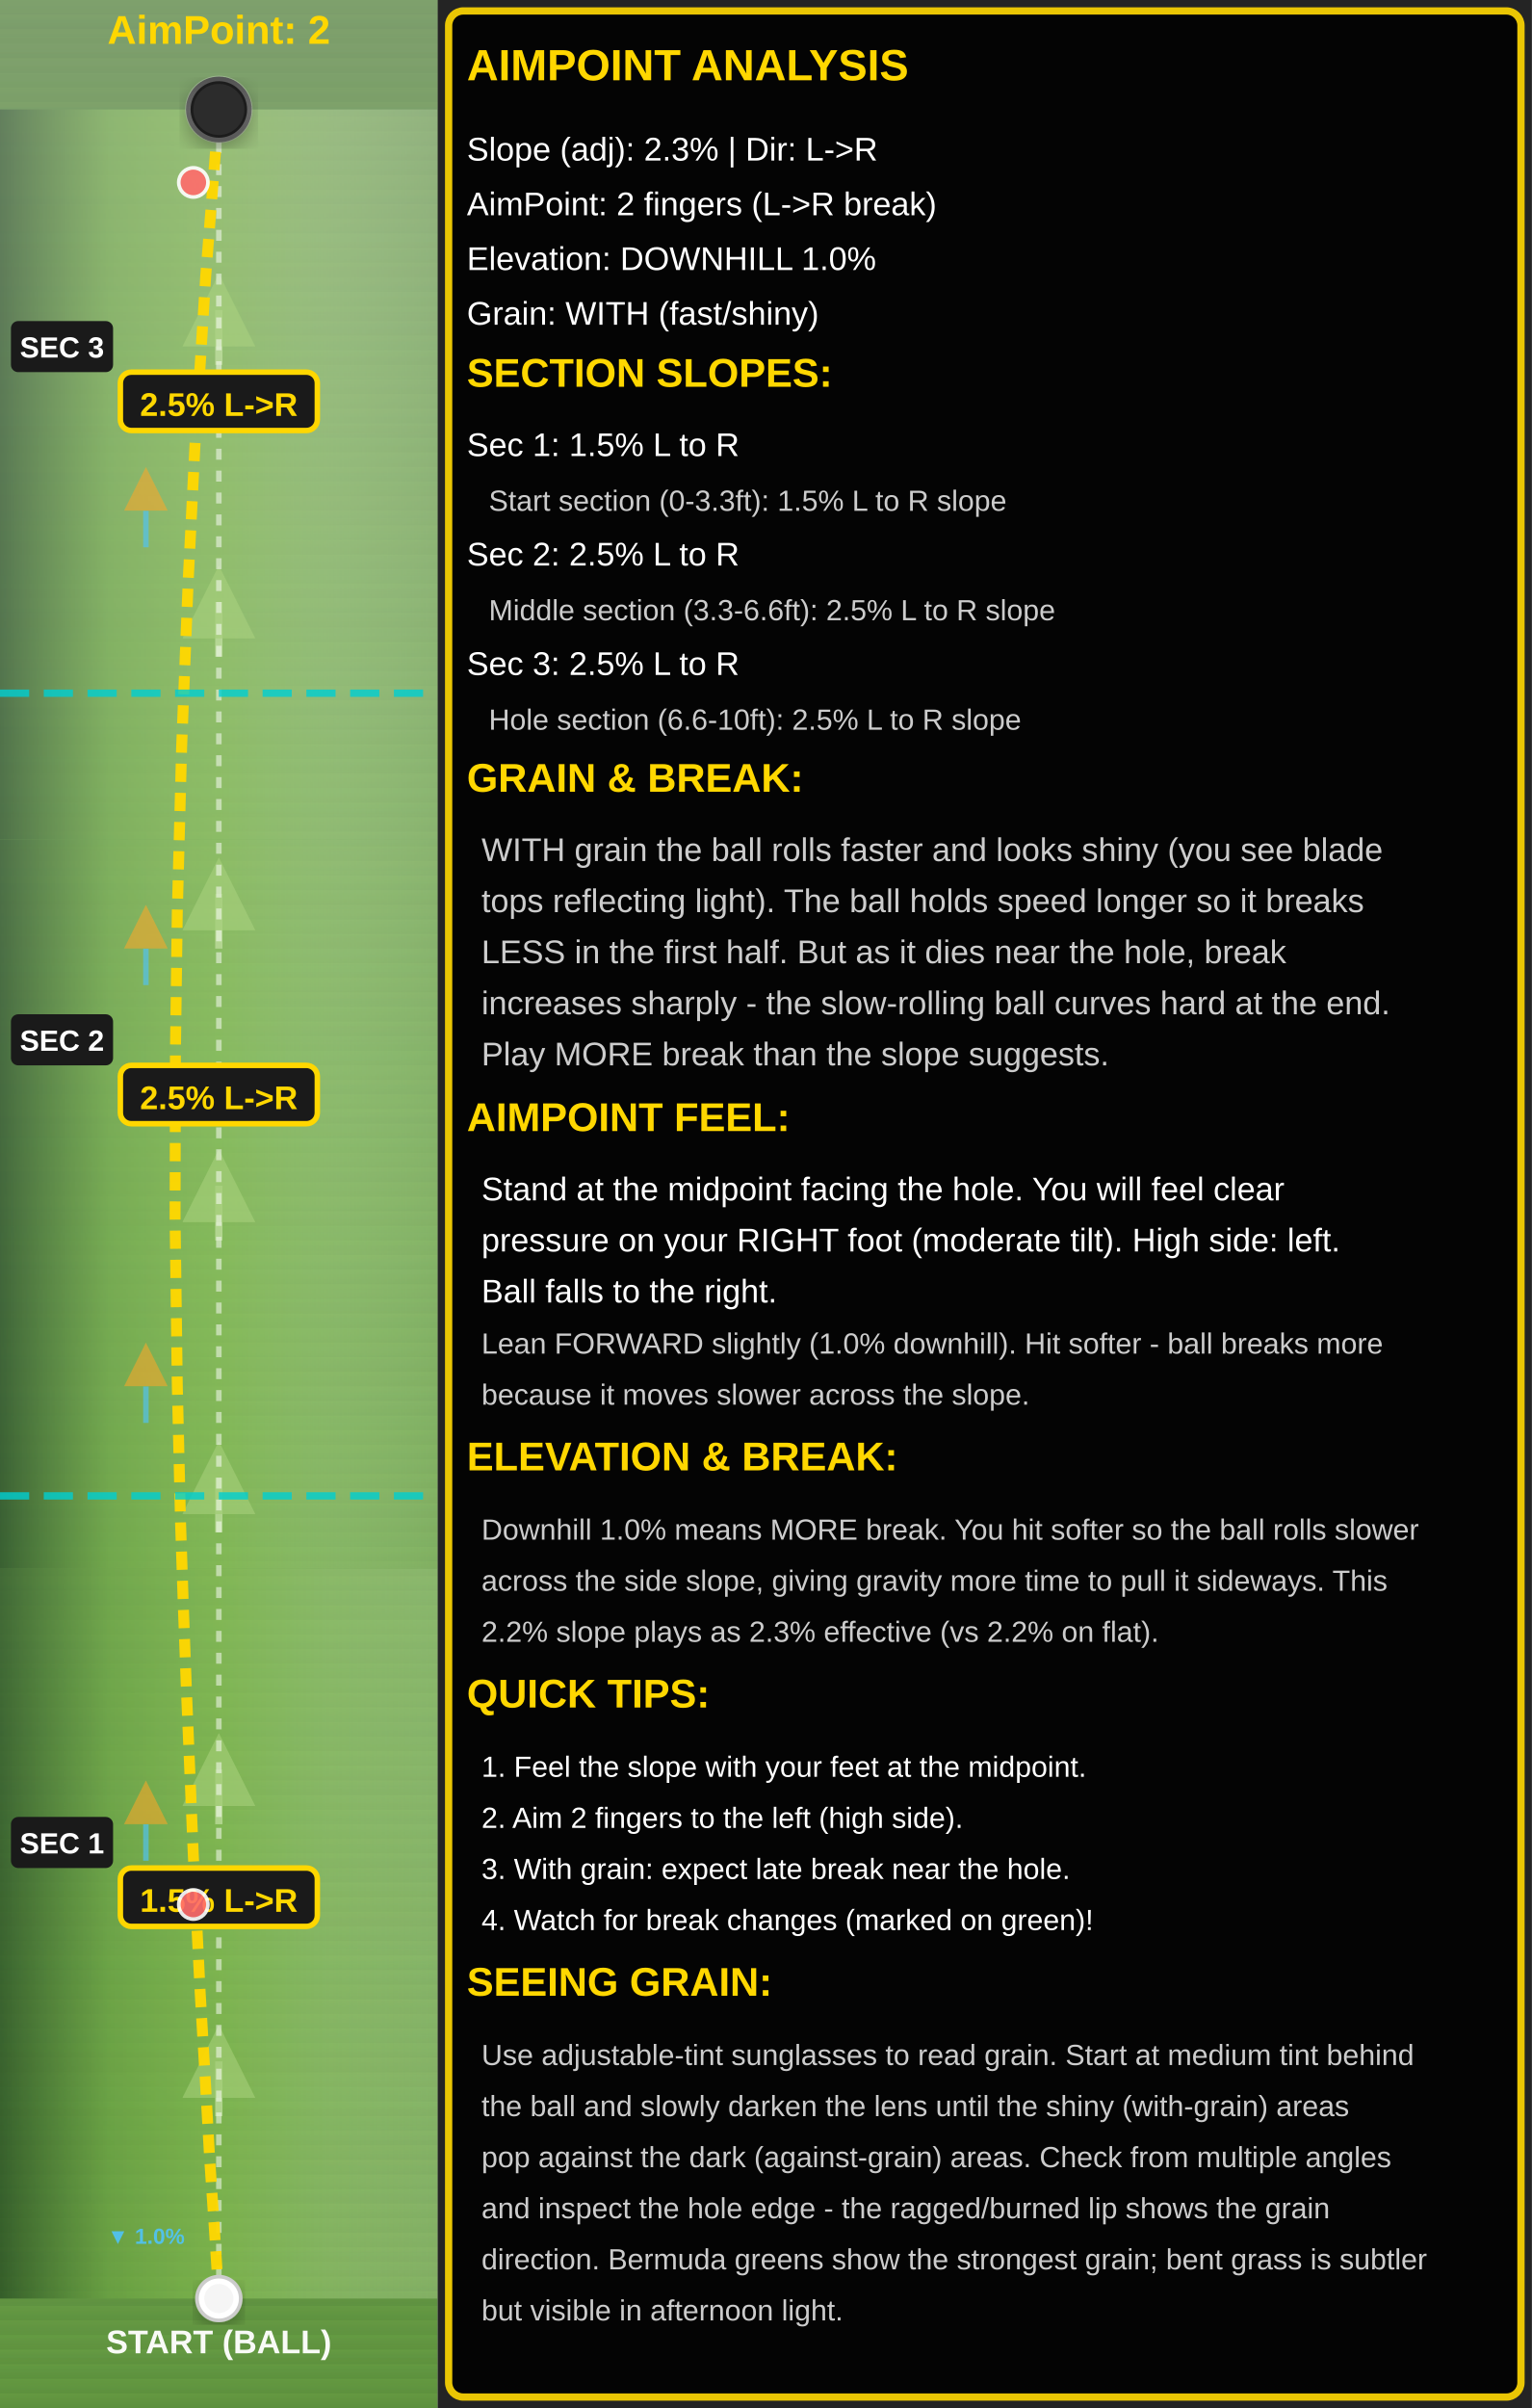
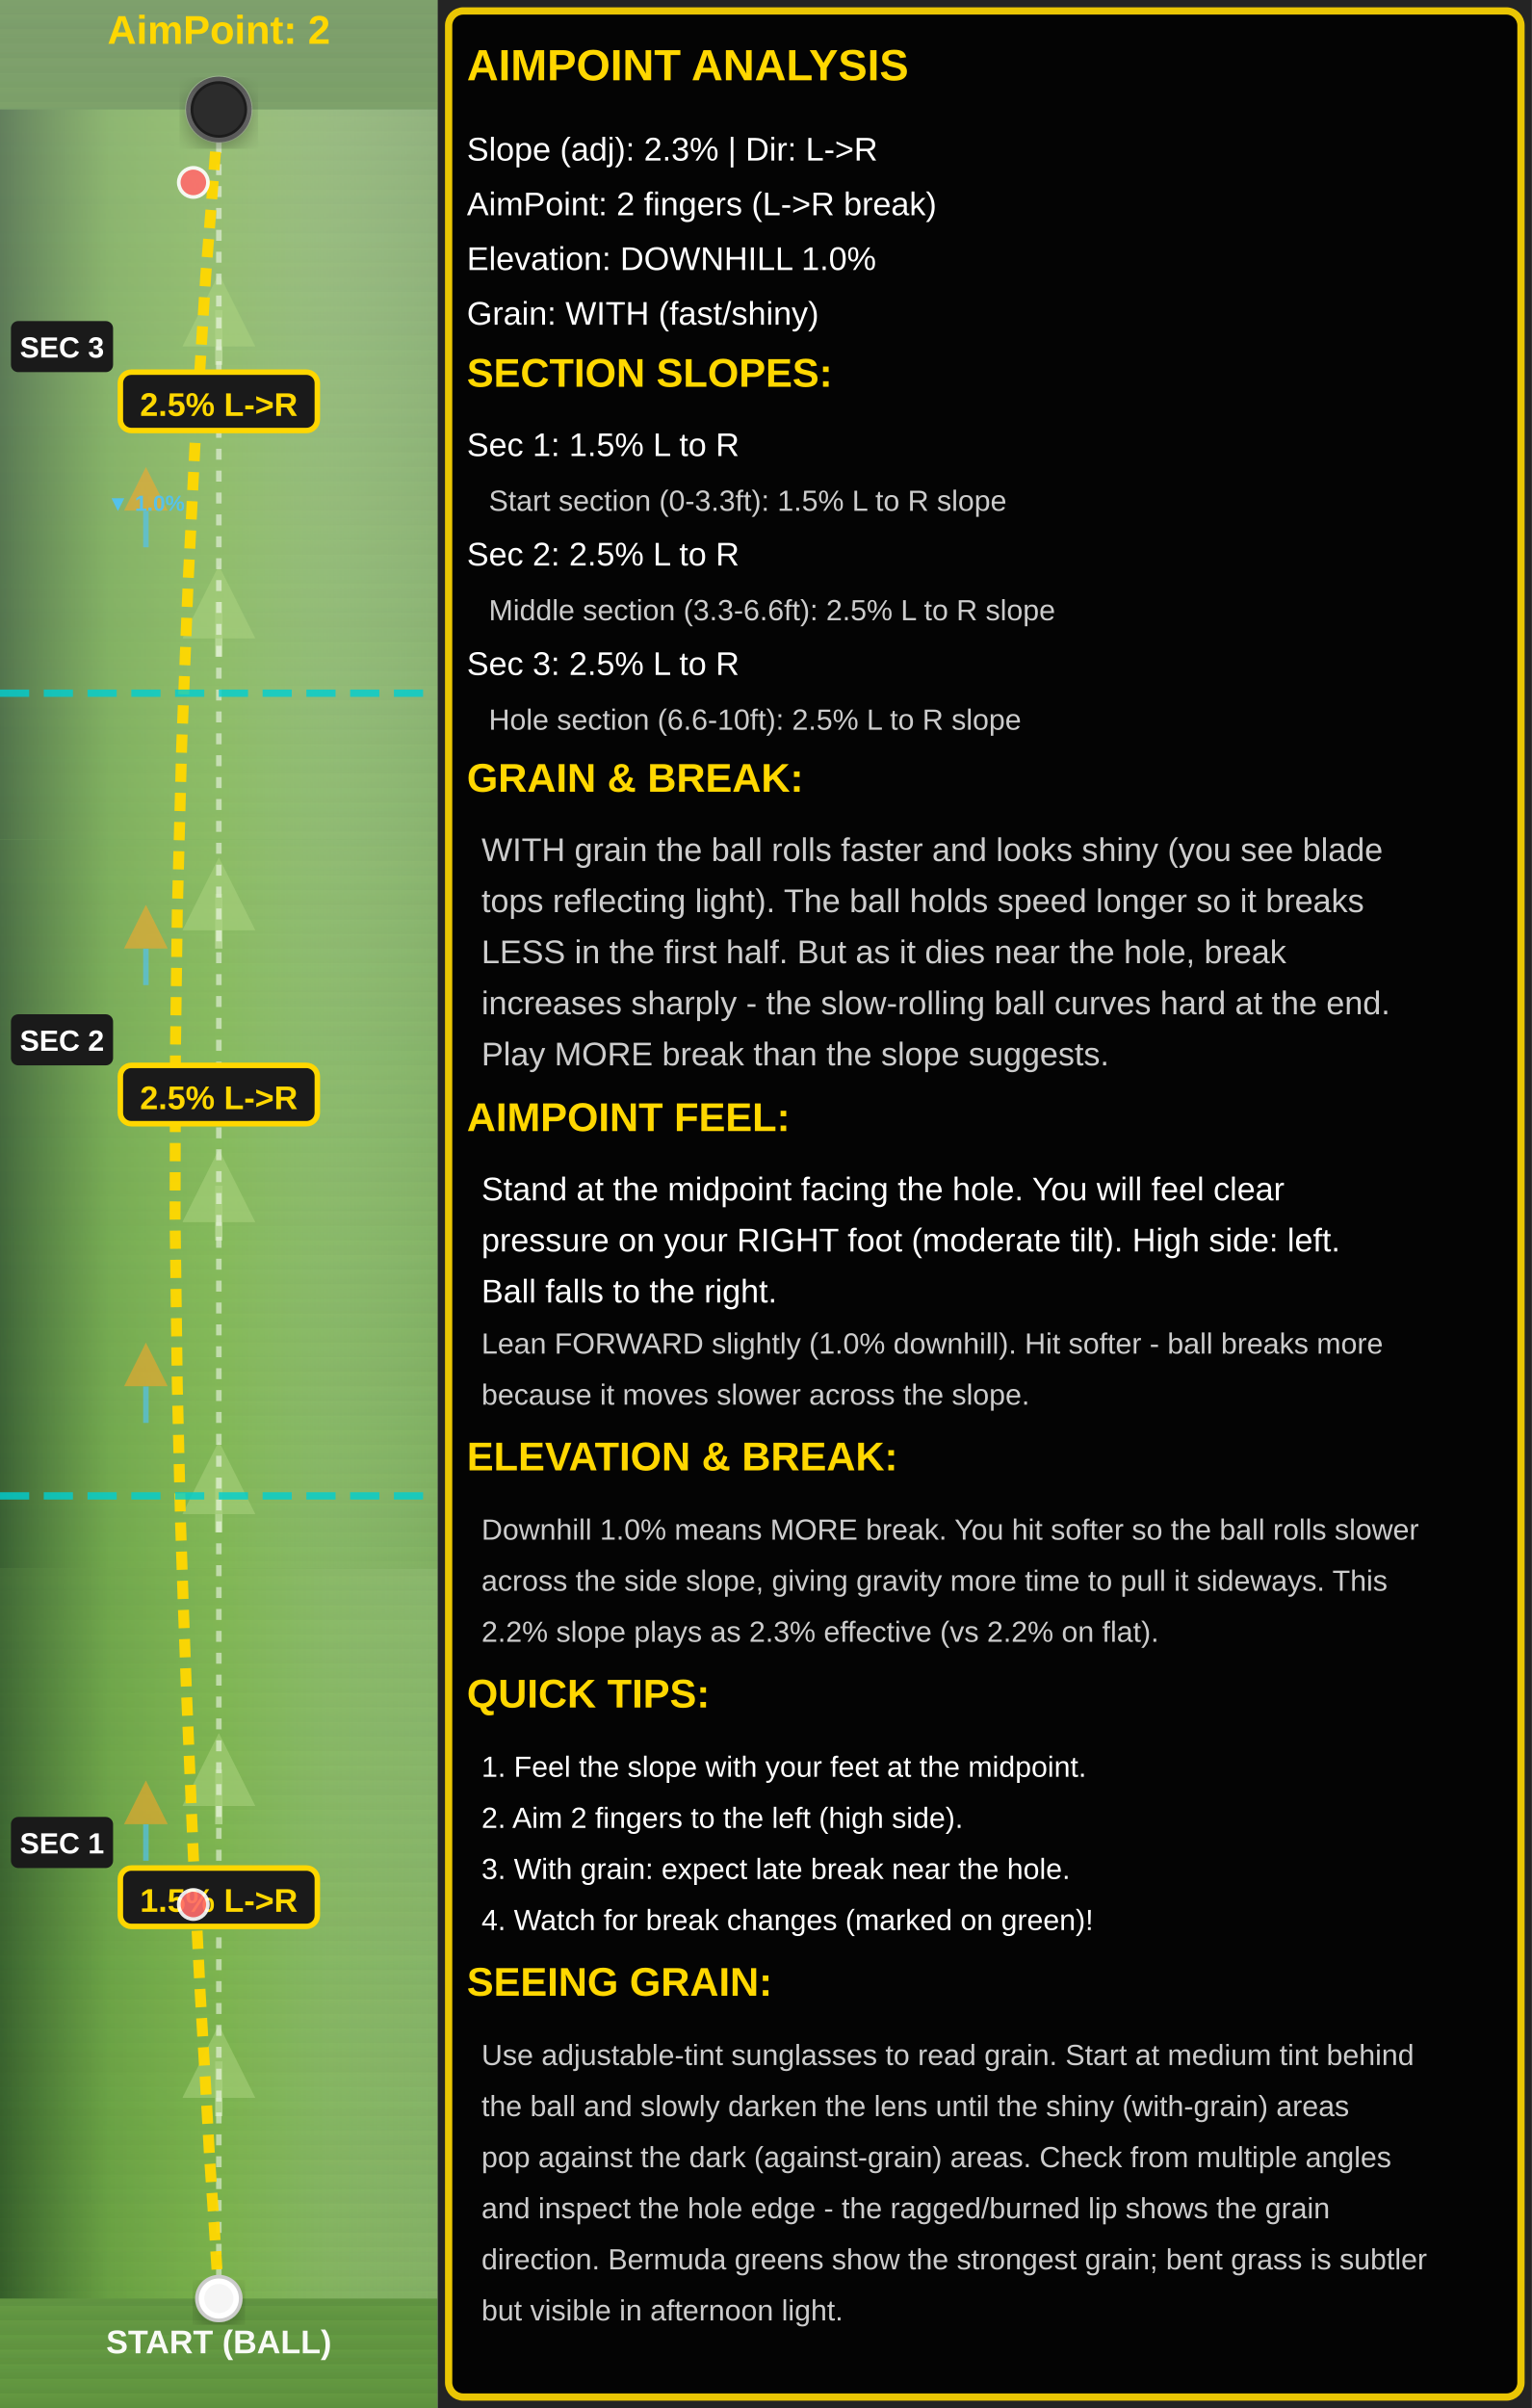
<svg xmlns="http://www.w3.org/2000/svg" width="420" height="660">
  <defs>
    <linearGradient id="baseGreen" x1="0%" y1="0%" x2="0%" y2="100%">
      <stop offset="0%" style="stop-color:#689F38;stop-opacity:1" />
      <stop offset="50%" style="stop-color:#558B2F;stop-opacity:1" />
      <stop offset="100%" style="stop-color:#4A7C27;stop-opacity:1" />
    </linearGradient>
    <linearGradient id="grainGradient" x1="0%" y1="0%" x2="0%" y2="100%">
      <stop offset="0%" style="stop-color:#E8F5E9;stop-opacity:0.6" />
      <stop offset="30%" style="stop-color:#C8E6C9;stop-opacity:0.5" />
      <stop offset="60%" style="stop-color:#A5D6A7;stop-opacity:0.35" />
      <stop offset="100%" style="stop-color:#81C784;stop-opacity:0.2" />
    </linearGradient>
    <linearGradient id="elevationGradient" x1="0%" y1="0%" x2="0%" y2="100%">
      <stop offset="0%" style="stop-color:#1B3D14;stop-opacity:0.67" />
      <stop offset="50%" style="stop-color:#689F38;stop-opacity:0.43" />
      <stop offset="100%" style="stop-color:#AED581;stop-opacity:0.20" />
    </linearGradient>
    <linearGradient id="breakGradientSec1" x1="0%" y1="0%" x2="100%" y2="0%">
      <stop offset="0%" style="stop-color:#1B3D14;stop-opacity:0.79" />
      <stop offset="25%" style="stop-color:#689F38;stop-opacity:0.682" />
      <stop offset="50%" style="stop-color:#8BC34A;stop-opacity:0.574" />
      <stop offset="75%" style="stop-color:#AED581;stop-opacity:0.466" />
      <stop offset="100%" style="stop-color:#C5E1A5;stop-opacity:0.358" />
    </linearGradient>
    <linearGradient id="breakGradientSec2" x1="0%" y1="0%" x2="100%" y2="0%">
      <stop offset="0%" style="stop-color:#1B3D14;stop-opacity:0.93" />
      <stop offset="25%" style="stop-color:#689F38;stop-opacity:0.761" />
      <stop offset="50%" style="stop-color:#8BC34A;stop-opacity:0.591" />
      <stop offset="75%" style="stop-color:#AED581;stop-opacity:0.422" />
      <stop offset="100%" style="stop-color:#C5E1A5;stop-opacity:0.253" />
    </linearGradient>
    <linearGradient id="breakGradientSec3" x1="0%" y1="0%" x2="100%" y2="0%">
      <stop offset="0%" style="stop-color:#1B3D14;stop-opacity:0.93" />
      <stop offset="25%" style="stop-color:#689F38;stop-opacity:0.761" />
      <stop offset="50%" style="stop-color:#8BC34A;stop-opacity:0.591" />
      <stop offset="75%" style="stop-color:#AED581;stop-opacity:0.422" />
      <stop offset="100%" style="stop-color:#C5E1A5;stop-opacity:0.253" />
    </linearGradient>
    <linearGradient id="holeGrainGradient" x1="50%" y1="0%" x2="50%" y2="100%">
      <stop offset="0%" style="stop-color:#FFFFFF;stop-opacity:0.3" />
      <stop offset="50%" style="stop-color:#CCCCCC;stop-opacity:0.5" />
      <stop offset="100%" style="stop-color:#999999;stop-opacity:0.6" />
    </linearGradient>
    <filter id="shadow">
      <feDropShadow dx="0" dy="2" stdDeviation="3" flood-opacity="0.3" />
    </filter>
    <marker id="arrowhead-grain" markerWidth="10" markerHeight="10" refX="5" refY="5" orient="auto">
      <polygon points="0,0 10,5 0,10" fill="#AED581" opacity="0.7" />
    </marker>
    <marker id="arrowhead-elev-up" markerWidth="8" markerHeight="8" refX="4" refY="8" orient="0">
      <polygon points="4,0 8,8 0,8" fill="#FFA726" opacity="0.85" />
    </marker>
    <marker id="arrowhead-elev-down" markerWidth="8" markerHeight="8" refX="4" refY="0" orient="0">
      <polygon points="0,0 8,0 4,8" fill="#4FC3F7" opacity="0.85" />
    </marker>
    <pattern id="grassTexture" x="0" y="0" width="4" height="4" patternUnits="userSpaceOnUse">
      <rect width="4" height="4" fill="url(#baseGreen)" opacity="0.95" />
      <line x1="0" y1="2" x2="4" y2="2" stroke="#5A9B3F" stroke-width="0.5" opacity="0.3" />
    </pattern>
  </defs>
  <rect width="120" height="660" fill="url(#baseGreen)" />
  <rect width="120" height="660" fill="url(#grassTexture)" opacity="0.3" />
  <rect width="120" height="660" fill="url(#elevationGradient)" opacity="0.7" />
  <rect x="0" y="430.0" width="120" height="200.0" fill="url(#breakGradientSec1)" opacity="1.0" />
  <rect x="0" y="230.0" width="120" height="200.0" fill="url(#breakGradientSec2)" opacity="1.0" />
  <rect x="0" y="30" width="120" height="200.0" fill="url(#breakGradientSec3)" opacity="1.0" />
  <rect width="120" height="660" fill="url(#grainGradient)" opacity="0.6" />
  <line x1="60.0" y1="100" x2="60.0" y2="85" stroke="#C5E1A5" stroke-width="2" opacity="0.7" marker-end="url(#arrowhead-grain)" />
  <line x1="60.0" y1="180" x2="60.0" y2="165" stroke="#C5E1A5" stroke-width="2" opacity="0.7" marker-end="url(#arrowhead-grain)" />
  <line x1="60.0" y1="260" x2="60.0" y2="245" stroke="#C5E1A5" stroke-width="2" opacity="0.7" marker-end="url(#arrowhead-grain)" />
  <line x1="60.0" y1="340" x2="60.0" y2="325" stroke="#C5E1A5" stroke-width="2" opacity="0.7" marker-end="url(#arrowhead-grain)" />
  <line x1="60.0" y1="420" x2="60.0" y2="405" stroke="#C5E1A5" stroke-width="2" opacity="0.7" marker-end="url(#arrowhead-grain)" />
  <line x1="60.0" y1="500" x2="60.0" y2="485" stroke="#C5E1A5" stroke-width="2" opacity="0.7" marker-end="url(#arrowhead-grain)" />
  <line x1="60.0" y1="580" x2="60.0" y2="565" stroke="#C5E1A5" stroke-width="2" opacity="0.7" marker-end="url(#arrowhead-grain)" />
  <line x1="40.0" y1="150" x2="40.0" y2="140" stroke="#4FC3F7" stroke-width="1.5" opacity="0.65" marker-end="url(#arrowhead-elev-up)" />
  <line x1="40.0" y1="270" x2="40.0" y2="260" stroke="#4FC3F7" stroke-width="1.5" opacity="0.65" marker-end="url(#arrowhead-elev-up)" />
  <line x1="40.0" y1="390" x2="40.0" y2="380" stroke="#4FC3F7" stroke-width="1.5" opacity="0.65" marker-end="url(#arrowhead-elev-up)" />
  <line x1="40.0" y1="510" x2="40.0" y2="500" stroke="#4FC3F7" stroke-width="1.5" opacity="0.65" marker-end="url(#arrowhead-elev-up)" />
-   <text x="40.0" y="615" font-family="Arial, sans-serif" font-size="6" fill="#4FC3F7" text-anchor="middle" font-weight="bold" opacity="0.9">▼ 1.0%</text>
+   <text x="40.0" y="140" font-family="Arial, sans-serif" font-size="6" fill="#4FC3F7" text-anchor="middle" font-weight="bold" opacity="0.9">▼ 1.0%</text>
  <line x1="60.0" y1="630" x2="60.0" y2="30.0" stroke="#FFFFFF" stroke-width="1.5" stroke-dasharray="3,3" opacity="0.5" />
  <path d="M 60.0 630.0 C 59.2 617.5, 58.4 604.6, 57.5 592.0 C 56.7 577.0, 55.8 561.5, 54.9 546.5 C 54.3 533.9, 53.6 521.0, 53.0 508.5 C 52.4 493.4, 51.7 477.9, 51.1 462.9 C 50.5 447.9, 50.0 432.4, 49.5 417.3 C 49.2 404.8, 48.9 391.9, 48.6 379.4 C 48.4 364.3, 48.2 348.8, 48.0 333.8 C 48.0 318.8, 48.1 303.3, 48.1 288.2 C 48.3 275.7, 48.4 262.8, 48.6 250.3 C 49.0 235.2, 49.4 219.7, 49.8 204.7 C 50.4 189.6, 51.0 174.2, 51.6 159.1 C 52.2 146.6, 52.9 133.7, 53.5 121.1 C 54.5 106.1, 55.5 90.6, 56.4 75.6 C 57.6 60.5, 58.8 45.0, 60.0 30.0" stroke="#FFD700" stroke-width="3" fill="none" stroke-dasharray="5,3" opacity="0.95" />
  <line x1="0" y1="410.0" x2="120" y2="410.0" stroke="#00CED1" stroke-width="2" opacity="0.8" stroke-dasharray="8,4" />
  <line x1="0" y1="190.0" x2="120" y2="190.0" stroke="#00CED1" stroke-width="2" opacity="0.8" stroke-dasharray="8,4" />
  <rect x="3" y="498.0" width="28" height="14" fill="#1A1A1A" rx="2" />
  <text x="17" y="508.0" font-family="Arial, sans-serif" font-size="8" fill="#FFFFFF" text-anchor="middle" font-weight="bold">SEC 1</text>
  <rect x="33.0" y="512.0" width="54" height="16" fill="#1A1A1A" rx="3" stroke="#FFD700" stroke-width="1.5" />
  <text x="60.0" y="524.0" font-family="Arial, sans-serif" font-size="9" fill="#FFD700" text-anchor="middle" font-weight="bold">1.5% L-&gt;R</text>
  <rect x="3" y="278.0" width="28" height="14" fill="#1A1A1A" rx="2" />
  <text x="17" y="288.0" font-family="Arial, sans-serif" font-size="8" fill="#FFFFFF" text-anchor="middle" font-weight="bold">SEC 2</text>
  <rect x="33.0" y="292.0" width="54" height="16" fill="#1A1A1A" rx="3" stroke="#FFD700" stroke-width="1.5" />
  <text x="60.0" y="304.0" font-family="Arial, sans-serif" font-size="9" fill="#FFD700" text-anchor="middle" font-weight="bold">2.5% L-&gt;R</text>
  <rect x="3" y="88.0" width="28" height="14" fill="#1A1A1A" rx="2" />
  <text x="17" y="98.0" font-family="Arial, sans-serif" font-size="8" fill="#FFFFFF" text-anchor="middle" font-weight="bold">SEC 3</text>
  <rect x="33.0" y="102.0" width="54" height="16" fill="#1A1A1A" rx="3" stroke="#FFD700" stroke-width="1.5" />
  <text x="60.0" y="114.0" font-family="Arial, sans-serif" font-size="9" fill="#FFD700" text-anchor="middle" font-weight="bold">2.5% L-&gt;R</text>
  <circle cx="53.008" cy="522" r="4" fill="#FF6B6B" opacity="0.9" stroke="#FFFFFF" stroke-width="1" />
  <circle cx="53.008" cy="50" r="4" fill="#FF6B6B" opacity="0.9" stroke="#FFFFFF" stroke-width="1" />
  <text x="60.0" y="12" font-family="Arial, sans-serif" font-size="11" fill="#FFD700" text-anchor="middle" font-weight="bold">AimPoint: 2</text>
  <circle cx="60.0" cy="30.0" r="9" fill="#1A1A1A" filter="url(#shadow)" />
  <circle cx="60.0" cy="30.0" r="7" fill="#2C2C2C" />
  <circle cx="60.0" cy="30.0" r="8.5" fill="none" stroke="url(#holeGrainGradient)" stroke-width="1.5" opacity="0.8" />
  <circle cx="60.0" cy="630" r="6" fill="#FFFFFF" stroke="#CCCCCC" stroke-width="1" filter="url(#shadow)" />
  <circle cx="60.0" cy="630" r="4" fill="#F5F5F5" />
  <text x="60.0" y="645" font-family="Arial, sans-serif" font-size="9" fill="#FFFFFF" text-anchor="middle" font-weight="bold" opacity="0.95">START (BALL)</text>
  <rect x="120" y="0" width="300" height="660" fill="#1A1A1A" opacity="0.95" />
  <rect x="123" y="3" width="294" height="654" fill="#000000" opacity="0.9" rx="4" stroke="#FFD700" stroke-width="2" />
  <text x="128" y="22" font-family="Arial, sans-serif" font-size="12" fill="#FFD700" font-weight="bold">AIMPOINT ANALYSIS</text>
  <text x="128" y="44" font-family="Arial, sans-serif" font-size="9" fill="#FFFFFF">Slope (adj): 2.3%  |  Dir: L-&gt;R</text>
  <text x="128" y="59" font-family="Arial, sans-serif" font-size="9" fill="#FFFFFF">AimPoint: 2 fingers (L-&gt;R break)</text>
  <text x="128" y="74" font-family="Arial, sans-serif" font-size="9" fill="#FFFFFF">Elevation: DOWNHILL 1.0%</text>
  <text x="128" y="89" font-family="Arial, sans-serif" font-size="9" fill="#FFFFFF">Grain: WITH (fast/shiny)</text>
  <text x="128" y="106" font-family="Arial, sans-serif" font-size="11" fill="#FFD700" font-weight="bold">SECTION SLOPES:</text>
  <text x="128" y="125" font-family="Arial, sans-serif" font-size="9" fill="#FFFFFF">Sec 1: 1.5% L to R</text>
  <text x="134" y="140" font-family="Arial, sans-serif" font-size="8" fill="#CCCCCC">Start section (0-3.3ft): 1.5% L to R slope</text>
  <text x="128" y="155" font-family="Arial, sans-serif" font-size="9" fill="#FFFFFF">Sec 2: 2.5% L to R</text>
  <text x="134" y="170" font-family="Arial, sans-serif" font-size="8" fill="#CCCCCC">Middle section (3.3-6.6ft): 2.5% L to R slope</text>
  <text x="128" y="185" font-family="Arial, sans-serif" font-size="9" fill="#FFFFFF">Sec 3: 2.5% L to R</text>
  <text x="134" y="200" font-family="Arial, sans-serif" font-size="8" fill="#CCCCCC">Hole section (6.6-10ft): 2.5% L to R slope</text>
  <text x="128" y="217" font-family="Arial, sans-serif" font-size="11" fill="#FFD700" font-weight="bold">GRAIN &amp; BREAK:</text>
  <text x="132" y="236" font-family="Arial, sans-serif" font-size="9" fill="#CCCCCC">WITH grain the ball rolls faster and looks shiny (you see blade</text>
  <text x="132" y="250" font-family="Arial, sans-serif" font-size="9" fill="#CCCCCC">tops reflecting light). The ball holds speed longer so it breaks</text>
  <text x="132" y="264" font-family="Arial, sans-serif" font-size="9" fill="#CCCCCC">LESS in the first half. But as it dies near the hole, break</text>
  <text x="132" y="278" font-family="Arial, sans-serif" font-size="9" fill="#CCCCCC">increases sharply - the slow-rolling ball curves hard at the end.</text>
  <text x="132" y="292" font-family="Arial, sans-serif" font-size="9" fill="#CCCCCC">Play MORE break than the slope suggests.</text>
  <text x="128" y="310" font-family="Arial, sans-serif" font-size="11" fill="#FFD700" font-weight="bold">AIMPOINT FEEL:</text>
  <text x="132" y="329" font-family="Arial, sans-serif" font-size="9" fill="#FFFFFF">Stand at the midpoint facing the hole. You will feel clear</text>
  <text x="132" y="343" font-family="Arial, sans-serif" font-size="9" fill="#FFFFFF">pressure on your RIGHT foot (moderate tilt). High side: left.</text>
  <text x="132" y="357" font-family="Arial, sans-serif" font-size="9" fill="#FFFFFF">Ball falls to the right.</text>
  <text x="132" y="371" font-family="Arial, sans-serif" font-size="8" fill="#CCCCCC">Lean FORWARD slightly (1.0% downhill). Hit softer - ball breaks more</text>
  <text x="132" y="385" font-family="Arial, sans-serif" font-size="8" fill="#CCCCCC">because it moves slower across the slope.</text>
  <text x="128" y="403" font-family="Arial, sans-serif" font-size="11" fill="#FFD700" font-weight="bold">ELEVATION &amp; BREAK:</text>
  <text x="132" y="422" font-family="Arial, sans-serif" font-size="8" fill="#CCCCCC">Downhill 1.0% means MORE break. You hit softer so the ball rolls slower</text>
  <text x="132" y="436" font-family="Arial, sans-serif" font-size="8" fill="#CCCCCC">across the side slope, giving gravity more time to pull it sideways. This</text>
  <text x="132" y="450" font-family="Arial, sans-serif" font-size="8" fill="#CCCCCC">2.2% slope plays as 2.3% effective (vs 2.2% on flat).</text>
  <text x="128" y="468" font-family="Arial, sans-serif" font-size="11" fill="#FFD700" font-weight="bold">QUICK TIPS:</text>
  <text x="132" y="487" font-family="Arial, sans-serif" font-size="8" fill="#FFFFFF">1. Feel the slope with your feet at the midpoint.</text>
  <text x="132" y="501" font-family="Arial, sans-serif" font-size="8" fill="#FFFFFF">2. Aim 2 fingers to the left (high side).</text>
  <text x="132" y="515" font-family="Arial, sans-serif" font-size="8" fill="#FFFFFF">3. With grain: expect late break near the hole.</text>
  <text x="132" y="529" font-family="Arial, sans-serif" font-size="8" fill="#FFFFFF">4. Watch for break changes (marked on green)!</text>
  <text x="128" y="547" font-family="Arial, sans-serif" font-size="11" fill="#FFD700" font-weight="bold">SEEING GRAIN:</text>
  <text x="132" y="566" font-family="Arial, sans-serif" font-size="8" fill="#CCCCCC">Use adjustable-tint sunglasses to read grain. Start at medium tint behind</text>
  <text x="132" y="580" font-family="Arial, sans-serif" font-size="8" fill="#CCCCCC">the ball and slowly darken the lens until the shiny (with-grain) areas</text>
  <text x="132" y="594" font-family="Arial, sans-serif" font-size="8" fill="#CCCCCC">pop against the dark (against-grain) areas. Check from multiple angles</text>
  <text x="132" y="608" font-family="Arial, sans-serif" font-size="8" fill="#CCCCCC">and inspect the hole edge - the ragged/burned lip shows the grain</text>
  <text x="132" y="622" font-family="Arial, sans-serif" font-size="8" fill="#CCCCCC">direction. Bermuda greens show the strongest grain; bent grass is subtler</text>
  <text x="132" y="636" font-family="Arial, sans-serif" font-size="8" fill="#CCCCCC">but visible in afternoon light.</text>
</svg>
